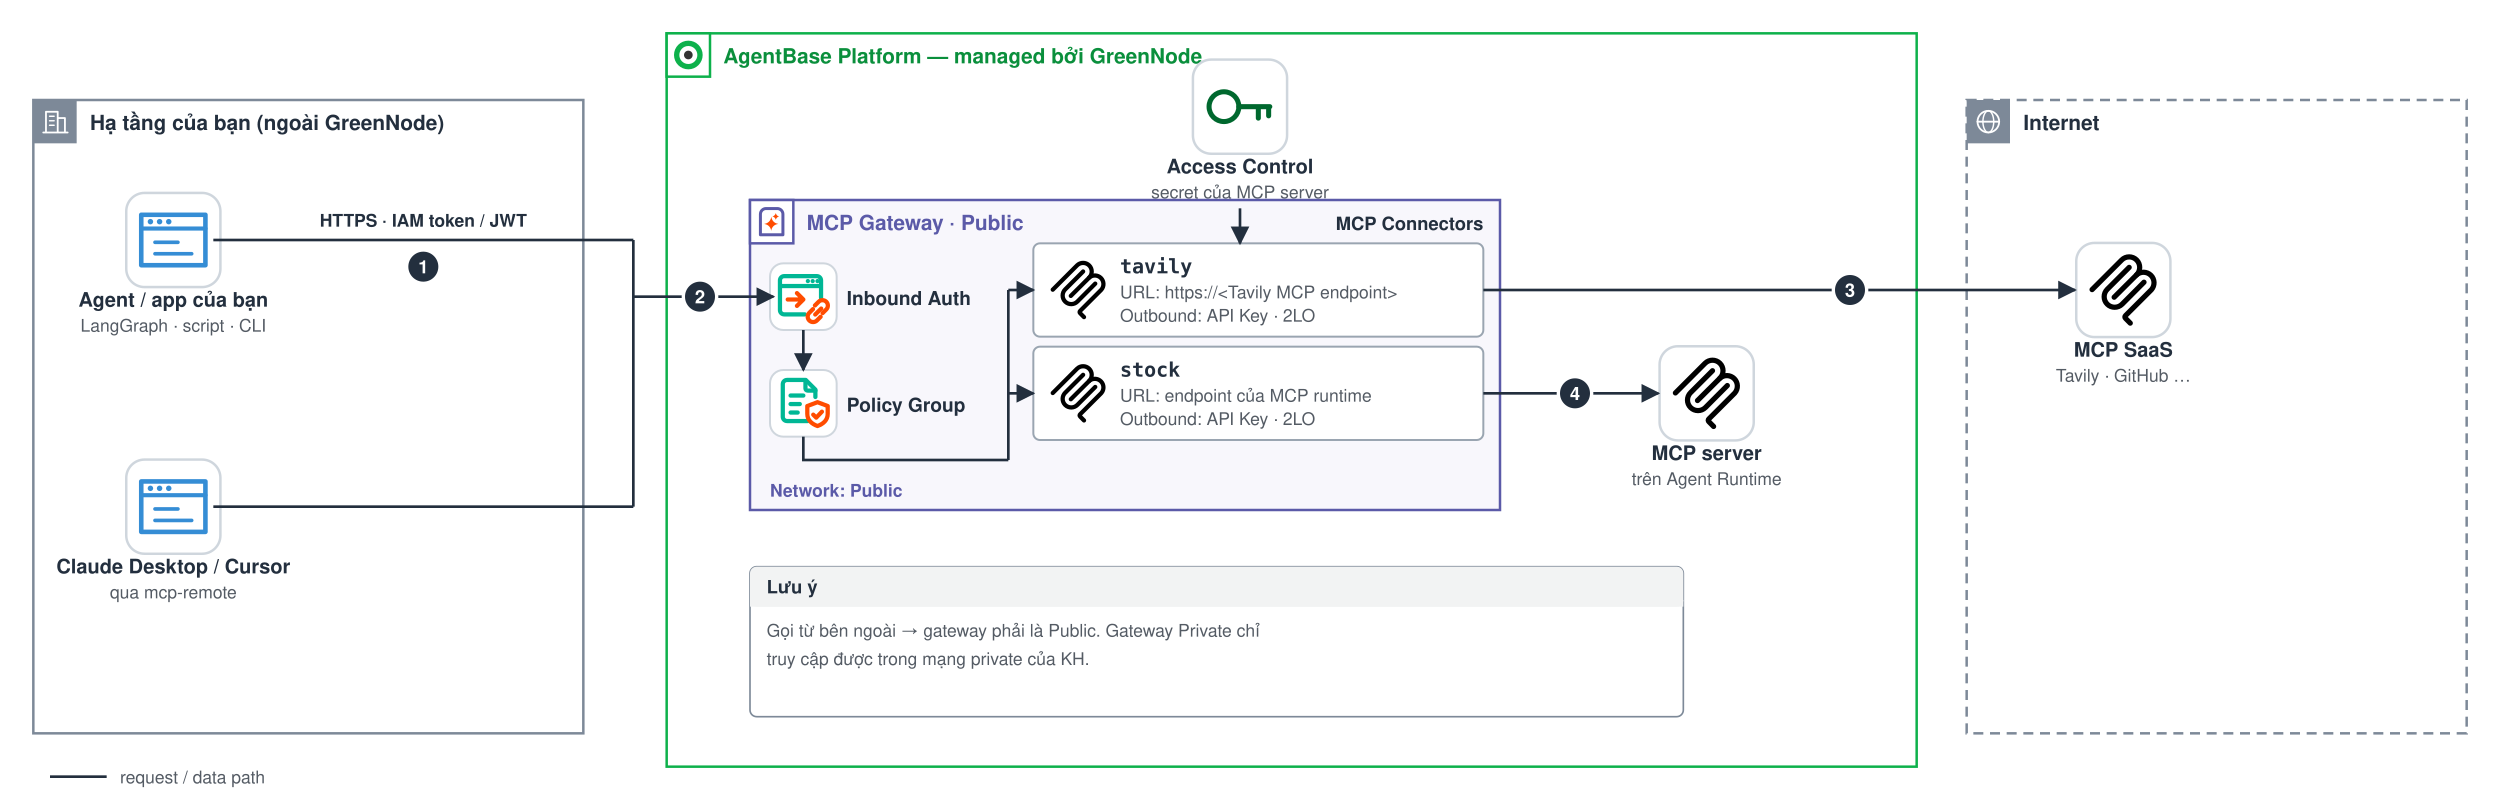
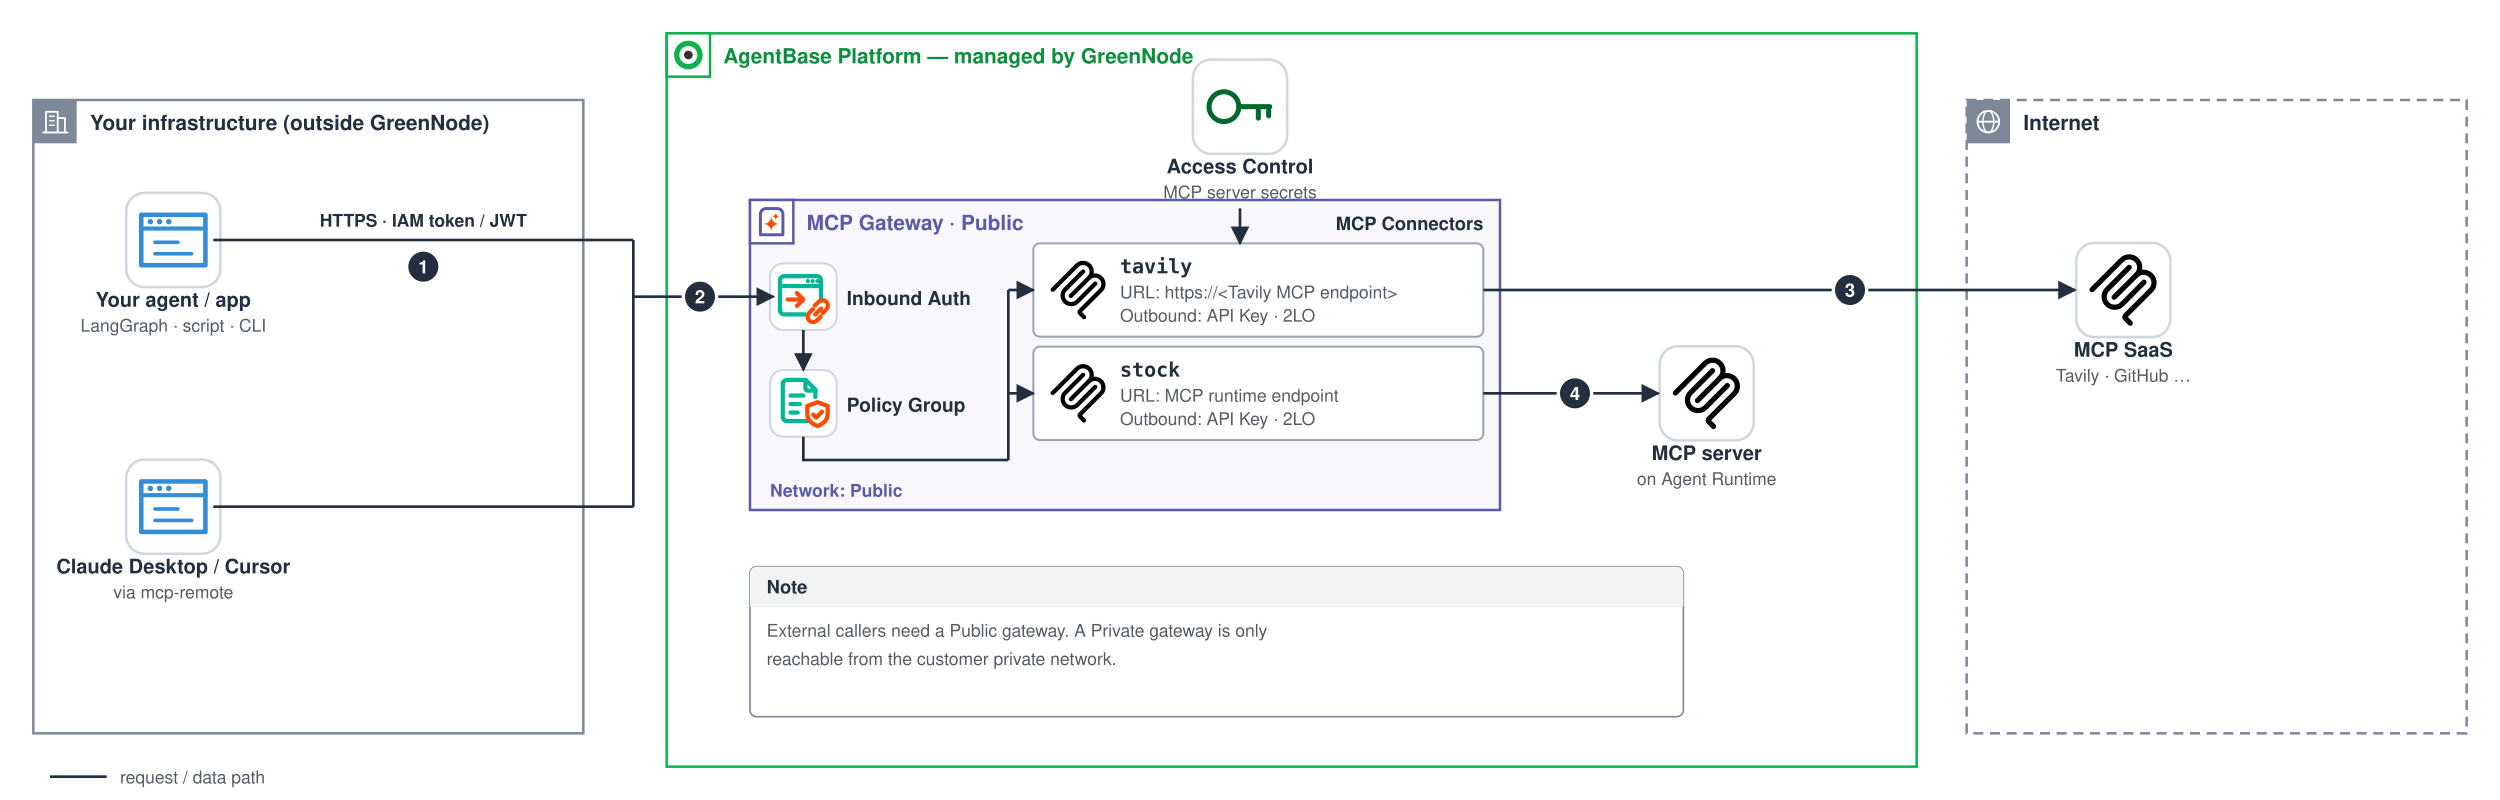
- <svg xmlns="http://www.w3.org/2000/svg" xmlns:xlink="http://www.w3.org/1999/xlink" width="1500" height="480" viewBox="0 0 1500 480" font-family="Helvetica Neue,Helvetica,Arial,sans-serif" role="img" aria-label="Kiến trúc BYO agent: agent hoặc app chạy ngoài AgentBase gọi MCP Gateway Public bằng IAM token hoặc JWT; gateway kiểm tra policy rồi gọi MCP server">
+ <svg xmlns="http://www.w3.org/2000/svg" xmlns:xlink="http://www.w3.org/1999/xlink" width="1500" height="480" viewBox="0 0 1500 480" font-family="Helvetica Neue,Helvetica,Arial,sans-serif" role="img" aria-label="BYO agent architecture: an agent or app running outside AgentBase calls a Public MCP Gateway with an IAM token or JWT; the gateway checks policy and calls the MCP server">
  <rect width="1500" height="480" fill="#FFFFFF" />
  <defs>
    <marker id="a-ink" viewBox="0 0 10 10" refX="9" refY="5" markerWidth="7" markerHeight="7" orient="auto-start-reverse">
      <path d="M0 0L10 5L0 10z" fill="#232F3E" />
    </marker>
    <marker id="a-org" viewBox="0 0 10 10" refX="9" refY="5" markerWidth="7" markerHeight="7" orient="auto-start-reverse">
      <path d="M0 0L10 5L0 10z" fill="#FF4C00" />
    </marker>
    <marker id="a-red" viewBox="0 0 10 10" refX="9" refY="5" markerWidth="7" markerHeight="7" orient="auto-start-reverse">
      <path d="M0 0L10 5L0 10z" fill="#DD344C" />
    </marker>
    <symbol id="gn-ai" viewBox="0 0 20 20" fill="none">
      <path fill="#358DD5" d="M16.5,6.3c-0.5-1.2-1.6-2-2.9-2c-0.3-1.7-1.9-3-3.7-3c-1.8,0-3.3,1.3-3.7,3C5,4.1,3.7,5,3.3,6.3C2.1,6.6,1.2,7.7,1.2,9c0,1.5,1.2,2.8,2.8,2.8h12c1.5,0,2.8-1.2,2.8-2.8C18.8,7.7,17.8,6.6,16.5,6.3z M16,10.2H4c-0.7,0-1.2-0.6-1.2-1.2S3.3,7.7,4,7.7c0.3,0,0.7,0.1,0.9,0.4L6,9.2c0.3,0.3,0.8,0.3,1.1,0c0.3-0.3,0.3-0.8,0-1.1L5.9,7c-0.3-0.3-0.7-0.5-1-0.6C5.2,5.8,6,5.6,6.6,5.9c0.2,0.1,0.5,0.1,0.8,0c0.2-0.2,0.4-0.4,0.4-0.7c0-0.1,0-0.1,0-0.2c0-1.2,1-2.2,2.2-2.2s2.2,1,2.2,2.3c0,0.2,0.1,0.4,0.3,0.6c0.2,0.1,0.4,0.2,0.6,0.2c0.7-0.1,1.4,0.1,1.8,0.7c-0.3,0.1-0.6,0.3-0.8,0.5l-0.9,0.9h-0.7c-0.4,0-0.8,0.3-0.8,0.8c0,0.4,0.3,0.8,0.8,0.8h1c0.2,0,0.4-0.1,0.5-0.2l1.1-1.1c0.2-0.2,0.5-0.3,0.8-0.4c0,0,0,0,0,0c0.7,0,1.3,0.6,1.3,1.2S16.7,10.2,16,10.2z" />
      <path fill="#358DD5" d="M11.5,6.5L10.1,8l0.7,0.7V11c0,0.4-0.3,0.8-0.8,0.8S9.2,11.4,9.2,11V9.3L7.5,7.5c-0.3-0.3-0.3-0.8,0-1.1c0.3-0.3,0.8-0.3,1.1,0L9,6.9l1.5-1.5c0.3-0.3,0.8-0.3,1.1,0C11.8,5.8,11.8,6.2,11.5,6.5z" />
      <path fill="#358DD5" d="M10.8,11v3.4c-0.2-0.1-0.5-0.1-0.8-0.1s-0.5,0-0.8,0.1V11c0-0.4,0.3-0.8,0.8-0.8S10.8,10.6,10.8,11z" />
      <path fill="#358DD5" d="M14.5,13.5c-0.5,0.2-0.8,0.6-1.1,1.1l-1-1c-0.1-0.1-0.2-0.3-0.2-0.5v-2c0-0.4,0.3-0.8,0.8-0.8s0.8,0.3,0.8,0.8v1.7L14.5,13.5z" />
      <path fill="#358DD5" d="M7.8,11v2c0,0.2-0.1,0.4-0.2,0.5l-1,1c-0.2-0.5-0.6-0.8-1.1-1.1l0.8-0.8V11c0-0.4,0.3-0.8,0.8-0.8S7.8,10.6,7.8,11z" />
      <path fill="#FF5F4E" d="M10.8,14.4c-0.2-0.1-0.5-0.1-0.8-0.1s-0.5,0-0.8,0.1c-0.9,0.3-1.5,1.1-1.5,2.1c0,1.2,1,2.2,2.2,2.2s2.2-1,2.2-2.2C12.2,15.5,11.6,14.7,10.8,14.4z M10,17.2c-0.4,0-0.8-0.3-0.8-0.8c0-0.4,0.3-0.8,0.8-0.8s0.8,0.3,0.8,0.8C10.8,16.9,10.4,17.2,10,17.2z" />
      <path fill="#FF5F4E" d="M6.5,14.5c-0.2-0.5-0.6-0.8-1.1-1.1c-0.3-0.1-0.6-0.2-1-0.2c-1.2,0-2.2,1-2.2,2.2s1,2.2,2.2,2.2s2.2-1,2.2-2.2C6.8,15.1,6.7,14.8,6.5,14.5z M4.5,16.2c-0.4,0-0.8-0.3-0.8-0.8c0-0.4,0.3-0.8,0.8-0.8s0.8,0.3,0.8,0.8C5.2,15.9,4.9,16.2,4.5,16.2z" />
      <path fill="#FF5F4E" d="M15.5,13.2c-0.3,0-0.7,0.1-1,0.2c-0.5,0.2-0.8,0.6-1.1,1.1c-0.1,0.3-0.2,0.6-0.2,1c0,1.2,1,2.2,2.2,2.2s2.2-1,2.2-2.2S16.7,13.2,15.5,13.2z M15.5,16.2c-0.4,0-0.8-0.3-0.8-0.8c0-0.4,0.3-0.8,0.8-0.8s0.8,0.3,0.8,0.8C16.2,15.9,15.9,16.2,15.5,16.2z" />
    </symbol>
    <symbol id="gn-cr" viewBox="0 0 20 20" fill="none">
      <path fill="#00682E" d="M17.6,4.3L11,1.6c-0.7-0.3-1.3-0.3-2,0L2.4,4.3C1.7,4.6,1.2,5.3,1.2,6v10.6c0,1.2,0.9,2.1,2.1,2.1h13.6c1,0,1.8-0.8,1.8-1.8V6C18.8,5.3,18.3,4.6,17.6,4.3z M14.2,17.2H5.8V16c0-0.1,0.1-0.2,0.2-0.2h8c0.1,0,0.2,0.1,0.2,0.2V17.2z M17.2,16.9c0,0.2-0.1,0.3-0.3,0.3h-1.2V16c0-1-0.8-1.8-1.8-1.8H6c-1,0-1.8,0.8-1.8,1.8v1.2H3.3c-0.3,0-0.6-0.3-0.6-0.6V6c0-0.1,0.1-0.2,0.2-0.3L9.6,3C9.7,2.9,9.9,2.9,10,2.9c0.2,0,0.3,0,0.4,0.1l6.6,2.7c0.1,0.1,0.2,0.2,0.2,0.3V16.9z" />
      <path fill="#FF3D00" d="M13.2,9c0,0.4-0.3,0.8-0.8,0.8h-1.7c-0.4,0-0.8-0.3-0.8-0.8s0.3-0.8,0.8-0.8h1.7C12.9,8.2,13.2,8.6,13.2,9z" />
      <path fill="#00682E" d="M13.2,13c0,0.4-0.3,0.8-0.8,0.8h-1.7c-0.4,0-0.8-0.3-0.8-0.8s0.3-0.8,0.8-0.8h1.7C12.9,12.2,13.2,12.6,13.2,13z" />
      <path fill="#00682E" d="M15.8,8v1.5c0,0.4-0.3,0.8-0.8,0.8s-0.8-0.3-0.8-0.8V8c0-0.1-0.1-0.2-0.2-0.2H6C5.9,7.8,5.8,7.9,5.8,8v1.5c0,0.4-0.3,0.8-0.8,0.8S4.2,9.9,4.2,9.5V8C4.2,7,5,6.2,6,6.2h8C15,6.2,15.8,7,15.8,8z" />
      <path fill="#FF3D00" d="M15.8,12v1.5c0,0.4-0.3,0.8-0.8,0.8s-0.8-0.3-0.8-0.8V12c0-0.1-0.1-0.2-0.2-0.2H6c-0.1,0-0.2,0.1-0.2,0.2v1.5c0,0.4-0.3,0.8-0.8,0.8s-0.8-0.3-0.8-0.8V12c0-1,0.8-1.8,1.8-1.8h8C15,10.2,15.8,11,15.8,12z" />
    </symbol>
    <symbol id="gn-server" viewBox="0 0 20 20" fill="none">
      <line x1="9.75" y1="12.447" x2="9.75" y2="13.977" stroke="#FF4C00" stroke-width="1.5" stroke-linecap="round" />
      <line x1="6.523" y1="16.841" x2="1.962" y2="16.841" stroke="#FF4C00" stroke-width="1.5" stroke-linecap="round" />
      <line x1="17.432" y1="16.841" x2="12.871" y2="16.841" stroke="#FF4C00" stroke-width="1.5" stroke-linecap="round" />
      <mask id="gn-server-path-4-inside-1_14569_691052" fill="white">
        <path fill-rule="evenodd" clip-rule="evenodd" d="M16.061 12.303H9.697H3.03H2.424V12.242C1.041 11.962 0 10.739 0 9.273C0 7.599 1.357 6.242 3.03 6.242C3.477 6.242 3.902 6.339 4.284 6.513C4.617 3.969 6.913 2 9.697 2C11.786 2 13.601 3.109 14.517 4.738C14.991 4.536 15.513 4.424 16.061 4.424C18.236 4.424 20 6.188 20 8.364C20 10.437 18.398 12.137 16.364 12.291V12.303H16.061Z" />
      </mask>
      <path d="M2.424 12.303H0.924V13.803H2.424V12.303ZM2.424 12.242H3.924V11.016L2.723 10.772L2.424 12.242ZM4.284 6.513L3.663 7.878L5.508 8.718L5.771 6.708L4.284 6.513ZM14.517 4.738L13.21 5.473L13.869 6.645L15.105 6.118L14.517 4.738ZM16.364 12.291L16.25 10.796L14.864 10.901V12.291H16.364ZM16.364 12.303V13.803H17.864V12.303H16.364ZM16.061 10.803H9.697V13.803H16.061V10.803ZM9.697 10.803H3.03V13.803H9.697V10.803ZM3.03 10.803H2.424V13.803H3.03V10.803ZM3.924 12.303V12.242H0.924V12.303H3.924ZM2.723 10.772C2.025 10.631 1.5 10.011 1.5 9.273H-1.5C-1.5 11.466 0.057 13.293 2.126 13.712L2.723 10.772ZM1.5 9.273C1.5 8.428 2.185 7.742 3.03 7.742V4.742C0.528 4.742 -1.5 6.771 -1.5 9.273H1.5ZM3.03 7.742C3.259 7.742 3.472 7.792 3.663 7.878L4.905 5.148C4.332 4.887 3.696 4.742 3.03 4.742V7.742ZM5.771 6.708C5.999 4.966 7.61 3.5 9.697 3.5V0.5C6.217 0.5 3.235 2.973 2.797 6.318L5.771 6.708ZM9.697 3.5C11.253 3.5 12.563 4.324 13.21 5.473L15.825 4.003C14.638 1.894 12.319 0.5 9.697 0.5V3.5ZM15.105 6.118C15.397 5.994 15.719 5.924 16.061 5.924V2.924C15.307 2.924 14.585 3.078 13.929 3.358L15.105 6.118ZM16.061 5.924C17.408 5.924 18.5 7.016 18.5 8.364H21.5C21.5 5.36 19.065 2.924 16.061 2.924V5.924ZM18.5 8.364C18.5 9.647 17.508 10.7 16.25 10.796L16.477 13.787C19.288 13.573 21.5 11.228 21.5 8.364H18.5ZM14.864 12.291V12.303H17.864V12.291H14.864ZM16.364 10.803H16.061V13.803H16.364V10.803Z" fill="#00B795" mask="url(#gn-server-path-4-inside-1_14569_691052)" />
      <circle cx="9.697" cy="16.546" r="1.212" fill="#00B795" />
    </symbol>
    <symbol id="gn-vks" viewBox="0 0 20 20" fill="none">
      <path fill="#FF4C00" d="M19.5,11.4L18,4.9c-0.1-0.3-0.2-0.6-0.4-0.8c-0.2-0.2-0.4-0.4-0.7-0.5l-6.1-2.9c-0.3-0.1-0.6-0.2-0.9-0.2H9.9c-0.2,0-0.5,0.1-0.7,0.2L3.1,3.6C2.8,3.7,2.6,3.9,2.4,4.1C2.2,4.3,2.1,4.6,2,4.9l-1.5,6.5c-0.1,0.2-0.1,0.5,0,0.8c0,0.2,0.1,0.5,0.3,0.7l0.1,0.1l4.2,5.2c0.2,0.2,0.4,0.4,0.7,0.5C6,18.9,6.3,19,6.6,19h6.8c0.3,0,0.6-0.1,0.8-0.2c0.3-0.1,0.5-0.3,0.7-0.5l4.2-5.2c0.2-0.2,0.3-0.5,0.4-0.8C19.5,12,19.5,11.7,19.5,11.4zM18,11.9c0,0.1,0,0.1-0.1,0.2l-4.2,5.2c0,0-0.1,0.1-0.1,0.1c-0.1,0-0.1,0-0.2,0H6.6c-0.1,0-0.1,0-0.2,0c0,0-0.1-0.1-0.1-0.1L2,12c0,0,0-0.1,0-0.1c0,0,0-0.1,0-0.2l1.5-6.5c0-0.1,0-0.1,0.1-0.2c0,0,0.1-0.1,0.1-0.1L9.8,2c0,0,0.1,0,0.2,0c0.1,0,0.1,0,0.2,0l6.1,2.9c0,0,0.1,0.1,0.1,0.1c0,0,0.1,0.1,0.1,0.2l1.5,6.5C18,11.8,18,11.9,18,11.9z" />
      <path fill="#00B795" d="M16.1,10.9c-0.2,0-0.3,0-0.3,0h-0.1c-0.2,0-0.4,0-0.6-0.1l-0.1-0.2c0.1-0.5,0-1.1-0.1-1.6c-0.1-0.5-0.3-1-0.6-1.5l0.1-0.1c0.1-0.1,0.3-0.2,0.5-0.3l0.1-0.1c0.4-0.2,0.4-0.7,0.1-1c-0.2-0.2-0.5-0.2-0.8-0.1l-0.1,0.1l-0.2,0.2l-0.1,0.1c-0.2,0.2-0.3,0.3-0.4,0.4h-0.2c-0.8-0.8-1.8-1.2-2.9-1.4V5c0-0.2,0-0.4,0-0.6V4c0-0.4-0.3-0.6-0.6-0.6S9.4,3.5,9.4,3.9V4c0,0.1,0,0.2,0,0.3v0.1c0,0.2,0,0.4,0,0.6L9.3,5.1c-0.2,0-0.3,0.1-0.5,0.1C8,5.4,7.2,5.9,6.5,6.5H6.3C6.2,6.4,6,6.3,5.9,6.1L5.8,6L5.6,5.8L5.5,5.8C5.2,5.5,4.7,5.6,4.5,5.9C4.4,6.2,4.5,6.5,4.8,6.7l0.1,0.1l0.2,0.1L5.2,7C5.4,7,5.6,7.1,5.7,7.2v0.2c-0.6,0.9-0.8,2-0.7,3.1l-0.1,0.1c-0.2,0.1-0.4,0.1-0.6,0.1H4.2c-0.1,0-0.2,0-0.3,0l-0.1,0c-0.3,0.1-0.5,0.4-0.4,0.7C3.5,11.8,3.8,12,4.1,12h0.1l0.1,0c0.1,0,0.2-0.1,0.2-0.1l0.1,0c0.2-0.1,0.4-0.2,0.6-0.2h0.2c0.4,1,1.1,1.9,2,2.5v0.2c-0.1,0.2-0.2,0.3-0.3,0.5L7,15l-0.2,0.2c-0.1,0.3,0,0.7,0.2,0.8c0.3,0.2,0.7,0.1,0.9-0.2V15.7l0.1-0.2l0.1-0.3c0-0.2,0.1-0.3,0.2-0.4h0.2c0.9,0.3,1.8,0.4,2.7,0.1c0.2,0,0.3-0.1,0.5-0.1l0.1,0.1c0.1,0.1,0.1,0.3,0.2,0.6l0.1,0.3c0.2,0.3,0.5,0.4,0.8,0.3c0.3-0.1,0.4-0.5,0.2-0.8l-0.1-0.3c-0.1-0.2-0.2-0.4-0.3-0.5v-0.2c0.9-0.6,1.6-1.5,2-2.5h0.2c0.2,0,0.3,0.1,0.6,0.2l0.3,0.1c0.3,0.1,0.6-0.1,0.7-0.4C16.7,11.2,16.5,10.9,16.1,10.9zM9.8,9.6h0.4l0.2,0.3l-0.1,0.4L10,10.5l-0.3-0.2L9.6,9.9L9.8,9.6zM6.4,10.2c0-0.6,0.1-1.2,0.4-1.8l1.2,1v0l0.1,0.1c0,0,0,0.1,0,0.2c0,0,0,0-0.1,0L6.4,10.2zM8.5,11.4l0,0.1h0l-0.6,1.4c-0.5-0.4-0.9-0.9-1.2-1.4l1.5-0.3v0l0.1,0C8.5,11.2,8.5,11.2,8.5,11.4zM8.9,8.2L7.7,7.3c0.4-0.4,1-0.6,1.5-0.8h0.1L9.2,8.2c0,0.1-0.1,0.1-0.2,0.1L8.9,8.2zM10.8,13.5c-0.6,0.1-1.2,0.1-1.7,0L9.9,12H10l0.1,0l0.8,1.5H10.8zM11.1,8.2L11.1,8.2c-0.2,0.1-0.2,0.1-0.3,0.1v-0.2l-0.1-1.5c0.6,0.1,1.2,0.4,1.7,0.8L11.1,8.2zM12.1,12.9l-0.6-1.4v-0.1c0-0.1,0-0.1,0.1-0.2l1.7,0.3C13,12,12.6,12.5,12.1,12.9zM12.1,9.7L12,9.7c-0.1,0-0.1-0.1-0.1-0.1v-0.1l1.2-1.1c0.1,0.3,0.2,0.6,0.3,0.9c0.1,0.3,0.1,0.6,0.1,0.9L12.1,9.7z" />
    </symbol>
    <symbol id="gn-vdb" viewBox="0 0 20 20" fill="none">
      <path fill="#FF4C00" d="M10,13.8c-0.4,0-0.8-0.3-0.8-0.8v-0.8H5c-0.4,0-0.8-0.3-0.8-0.8s0.3-0.8,0.8-0.8h10c0.4,0,0.8,0.3,0.8,0.8s-0.3,0.8-0.8,0.8h-4.2V13C10.8,13.4,10.4,13.8,10,13.8z" />
      <path fill="#00B795" d="M11.6,14.8H8.4c-0.9,0-1.6,0.7-1.6,1.6v1.7c0,0.9,0.7,1.6,1.6,1.6h3.2c0.9,0,1.6-0.7,1.6-1.6v-1.7C13.2,15.5,12.5,14.8,11.6,14.8z M11.8,18.1c0,0.1-0.1,0.1-0.1,0.1H8.4c-0.1,0-0.1-0.1-0.1-0.1v-1.7c0-0.1,0.1-0.1,0.1-0.1h3.2c0.1,0,0.1,0.1,0.1,0.1V18.1z" />
      <path fill="#00B795" d="M5,0.2C2.3,0.2,0.2,1.4,0.2,3v4c0,1.6,2,2.8,4.8,2.8S9.8,8.6,9.8,7V3C9.8,1.4,7.7,0.2,5,0.2z M5,8.2C3.1,8.2,1.8,7.5,1.8,7c0.8,0.5,2,0.7,3.2,0.7S7.4,7.5,8.2,7C8.2,7.5,6.9,8.2,5,8.2z M5,6.2C3.1,6.2,1.8,5.5,1.8,5c0.8,0.5,2,0.7,3.2,0.7S7.4,5.5,8.2,5C8.2,5.5,6.9,6.2,5,6.2z M5,4.2C3,4.2,1.8,3.5,1.8,3S3,1.8,5,1.8S8.2,2.5,8.2,3S7,4.2,5,4.2z" />
      <path fill="#00B795" d="M15,0.2c-2.7,0-4.8,1.2-4.8,2.8v4c0,1.6,2,2.8,4.8,2.8s4.8-1.2,4.8-2.8V3C19.8,1.4,17.7,0.2,15,0.2z M15,8.2c-1.9,0-3.2-0.7-3.2-1.2c0.8,0.5,2,0.7,3.2,0.7s2.4-0.3,3.2-0.7C18.2,7.5,16.9,8.2,15,8.2z M15,6.2c-1.9,0-3.2-0.7-3.2-1.2c0.8,0.5,2,0.7,3.2,0.7s2.4-0.3,3.2-0.7C18.2,5.5,16.9,6.2,15,6.2z M15,4.2c-2,0-3.2-0.8-3.2-1.2S13,1.8,15,1.8s3.2,0.8,3.2,1.2S17,4.2,15,4.2z" />
    </symbol>
    <symbol id="gn-vnet" viewBox="0 0 20 20" fill="none">
      <path fill="#FF4C00" d="M17.5,7.7l-2.2,2.2c-0.2,0.2-0.5,0.2-0.7,0l-2.2-2.2c-0.3-0.3-0.1-0.8,0.4-0.8h1.4V6c0-0.1-0.1-0.2-0.2-0.2H9.4c0-0.2,0.1-0.5,0.1-0.8s0-0.5-0.1-0.8H14c1,0,1.8,0.8,1.8,1.8v0.9h1.4C17.6,6.9,17.8,7.4,17.5,7.7z" />
      <path fill="#00B795" d="M9.4,4.2C9.1,2.1,7.2,0.5,5,0.5c-2.5,0-4.5,2-4.5,4.5s2,4.5,4.5,4.5c2.2,0,4.1-1.6,4.4-3.8c0-0.2,0.1-0.5,0.1-0.8S9.5,4.5,9.4,4.2z M5,8C3.3,8,2,6.7,2,5s1.3-3,3-3s3,1.3,3,3S6.7,8,5,8z" />
      <path fill="#FF4C00" fill-rule="evenodd" clip-rule="evenodd" d="M10.5,15c0,0.3,0,0.5,0.1,0.8H6c-1,0-1.8-0.8-1.8-1.8v-0.9H2.8c-0.4,0-0.7-0.5-0.4-0.9l2.2-2.2c0.2-0.2,0.5-0.2,0.7,0l2.2,2.2c0.3,0.3,0.1,0.9-0.4,0.9H5.8V14c0,0.1,0.1,0.2,0.2,0.2h4.6C10.5,14.5,10.5,14.7,10.5,15z" />
      <path fill="#00B795" d="M15,10.5c-2.2,0-4.1,1.6-4.4,3.8c0,0.2-0.1,0.5-0.1,0.8s0,0.5,0.1,0.8c0.3,2.1,2.2,3.8,4.4,3.8c2.5,0,4.5-2,4.5-4.5S17.5,10.5,15,10.5z M15,18c-1.7,0-3-1.3-3-3s1.3-3,3-3s3,1.3,3,3S16.7,18,15,18z" />
    </symbol>
    <symbol id="mcp" viewBox="60 20 1800 1800" fill="none">
      <g stroke="#000000" stroke-width="128" stroke-linecap="round" stroke-linejoin="round">
        <path d="M193 910L920 183A258 258 0 0 1 1286 548L735 1097" />
        <path d="M1103 365L565 903A258 258 0 0 0 930 1268L1467 729" />
        <path d="M1286 548A258 258 0 0 1 1650 912L1015 1547Q980 1582 1015 1617L1130 1733" />
      </g>
    </symbol>
    <symbol id="agent-runtime" viewBox="0 0 16 16" fill="none">
      <path fill="#FF4C00" d="M10,0.7H7.5c-3.2,0-5.8,2.6-5.8,5.8v4.7c0,0.4-0.1,0.8-0.3,1.2l-1.1,1.8c-0.1,0.2-0.1,0.5,0,0.8c0.1,0.2,0.4,0.4,0.7,0.4h9c3.2,0,5.8-2.6,5.8-5.8v-3C15.8,3.3,13.2,0.7,10,0.7z M14.2,9.5c0,2.3-1.9,4.2-4.2,4.2H2.3l0.4-0.6c0.3-0.6,0.5-1.2,0.5-1.9V6.5c0-2.3,1.9-4.2,4.2-4.2H10c2.3,0,4.2,1.9,4.2,4.2V9.5z" />
      <path fill="#00B795" d="M11.2,8.7l-0.4,0.1C9.3,9,8.2,10.1,7.9,11.6L7.8,12l-0.1-0.4C7.5,10.1,6.3,9,4.9,8.7L4.5,8.7l0.4-0.1c1.5-0.3,2.6-1.4,2.9-2.9l0.1-0.4l0.1,0.4c0.3,1.5,1.4,2.6,2.9,2.9L11.2,8.7z" />
      <path fill="#00B795" d="M12.5,5.6c-0.8,0.1-1.4,0.8-1.6,1.5c-0.1-0.8-0.8-1.4-1.5-1.5c0.8-0.1,1.4-0.8,1.5-1.6C11.1,4.8,11.7,5.4,12.5,5.6z" />
    </symbol>
    <symbol id="policy" viewBox="0 0 20 20" fill="none">
      <path d="M11.5 16.25H4.25c-0.83 0-1.5-0.67-1.5-1.5V3.25c0-0.83 0.67-1.5 1.5-1.5h6.6l3.4 3.4v2.6" stroke="#00B795" stroke-width="1.5" stroke-linecap="round" stroke-linejoin="round" />
      <path d="M10.75 1.9v2.85c0 0.41 0.34 0.75 0.75 0.75h2.75" stroke="#00B795" stroke-width="1.5" stroke-linecap="round" stroke-linejoin="round" />
      <path d="M5.5 7.25h4.5M5.5 10.25h3.25M5.5 13.25h2.5" stroke="#00B795" stroke-width="1.5" stroke-linecap="round" />
      <path d="M15 9.6l3.6 1.35v2.75c0 2.25-1.6 3.6-3.6 4.3c-2-0.7-3.6-2.05-3.6-4.3v-2.75z" fill="#FFFFFF" stroke="#FF4C00" stroke-width="1.5" stroke-linejoin="round" />
      <path d="M13.5 14l1.05 1.05l2-2.1" stroke="#FF4C00" stroke-width="1.5" stroke-linecap="round" stroke-linejoin="round" />
    </symbol>
    <symbol id="mcp-gateway" viewBox="0 0 16 16" fill="none">
      <path fill="#5B5AA8" d="M11,0.2H5C2.9,0.2,1.2,1.9,1.2,4v11c0,0.4,0.3,0.8,0.8,0.8h12c0.4,0,0.8-0.3,0.8-0.8V4C14.8,1.9,13.1,0.2,11,0.2z M13.2,14.2H2.8V4c0-1.2,1-2.2,2.2-2.2h6c1.2,0,2.2,1,2.2,2.2V14.2z" />
      <path fill="#FF4C00" d="M11.5,9.2l-0.4,0.1c-1.7,0.3-3,1.6-3.3,3.3L7.8,13l-0.1-0.4c-0.3-1.7-1.6-3-3.3-3.3L4,9.2l0.4-0.1c1.7-0.3,3-1.6,3.3-3.3l0.1-0.4l0.1,0.4c0.3,1.7,1.6,3,3.3,3.3L11.5,9.2z" />
      <path fill="#FF4C00" d="M12,5.2c-0.9,0.2-1.6,0.9-1.8,1.8c-0.2-0.9-0.9-1.6-1.8-1.8c0.9-0.2,1.6-0.9,1.8-1.8C10.4,4.4,11.1,5.1,12,5.2z" />
    </symbol>
    <symbol id="inbound-auth" viewBox="0 0 20 20" fill="none">
      <path d="M16.25 10.5V4.25c0-0.83-0.67-1.5-1.5-1.5H3.25c-0.83 0-1.5 0.67-1.5 1.5v10.5c0 0.83 0.67 1.5 1.5 1.5h7.25" stroke="#00B795" stroke-width="1.5" stroke-linecap="round" stroke-linejoin="round" />
      <path d="M1.75 6.25h14.5" stroke="#00B795" stroke-width="1.5" />
      <circle cx="11.6" cy="4.5" r="0.75" fill="#00B795" />
      <circle cx="13.3" cy="4.5" r="0.75" fill="#00B795" />
      <circle cx="15" cy="4.5" r="0.75" fill="#00B795" />
      <path d="M4.5 11h5.25M7.75 8.75L10 11l-2.25 2.25" stroke="#FF4C00" stroke-width="1.5" stroke-linecap="round" stroke-linejoin="round" />
      <g stroke="#FF4C00" stroke-width="1.5" stroke-linecap="round">
        <path d="M14.1 13.1l1.3-1.3a1.9 1.9 0 0 1 2.7 2.7l-1.3 1.3" />
        <path d="M16.1 17.1l-1.3 1.3a1.9 1.9 0 0 1 -2.7-2.7l1.3-1.3" />
        <path d="M14.2 16.3l2.1-2.1" />
      </g>
    </symbol>
  </defs>
  <rect x="20" y="60" width="330" height="380" fill="none" stroke="#7D8998" stroke-width="1.5" />
  <rect x="20" y="60" width="26" height="26" fill="#7D8998" />
  <g transform="translate(20 60) scale(0.5417)">
    <path d="M14 36V13h13v23M27 20h8v16M11 36h27" fill="none" stroke="#FFFFFF" stroke-width="2" stroke-linecap="round" stroke-linejoin="round" />
    <path d="M18 18h5M18 23h5M18 28h5" fill="none" stroke="#FFFFFF" stroke-width="1.6" stroke-linecap="round" stroke-linejoin="round" />
  </g>
-   <text x="54" y="78" font-size="12.5" font-weight="700" fill="#232F3E" text-anchor="start">Hạ tầng của bạn (ngoài GreenNode)</text>
+   <text x="54" y="78" font-size="12.5" font-weight="700" fill="#232F3E" text-anchor="start">Your infrastructure (outside GreenNode)</text>
  <rect x="75.75" y="115.75" width="56.5" height="56.5" rx="11" fill="#FFFFFF" stroke="#CFD6DD" stroke-width="1.5" />
  <g transform="translate(104 144) scale(1.375) translate(-104 -144)">
    <path d="M90 133h28v22h-28z" fill="none" stroke="#358DD5" stroke-width="2" stroke-linecap="round" stroke-linejoin="round" />
    <path d="M90 139h28" fill="none" stroke="#358DD5" stroke-width="1.8" stroke-linecap="round" stroke-linejoin="round" />
    <circle cx="94" cy="136" r="1.2" fill="#358DD5" />
    <circle cx="98" cy="136" r="1.2" fill="#358DD5" />
    <circle cx="102" cy="136" r="1.2" fill="#358DD5" />
    <path d="M96 145h10M96 150h16" fill="none" stroke="#358DD5" stroke-width="1.6" stroke-linecap="round" stroke-linejoin="round" />
  </g>
-   <text x="104" y="184" font-size="12" font-weight="700" fill="#232F3E" text-anchor="middle">Agent / app của bạn</text>
+   <text x="104" y="184" font-size="12" font-weight="700" fill="#232F3E" text-anchor="middle">Your agent / app</text>
  <text x="104" y="199" font-size="10.5" font-weight="400" fill="#545B64" text-anchor="middle">LangGraph · script · CLI</text>
  <rect x="75.75" y="275.75" width="56.5" height="56.5" rx="11" fill="#FFFFFF" stroke="#CFD6DD" stroke-width="1.5" />
  <g transform="translate(104 304) scale(1.375) translate(-104 -304)">
    <path d="M90 293h28v22h-28z" fill="none" stroke="#358DD5" stroke-width="2" stroke-linecap="round" stroke-linejoin="round" />
    <path d="M90 299h28" fill="none" stroke="#358DD5" stroke-width="1.8" stroke-linecap="round" stroke-linejoin="round" />
    <circle cx="94" cy="296" r="1.2" fill="#358DD5" />
    <circle cx="98" cy="296" r="1.2" fill="#358DD5" />
    <circle cx="102" cy="296" r="1.2" fill="#358DD5" />
    <path d="M96 305h10M96 310h16" fill="none" stroke="#358DD5" stroke-width="1.6" stroke-linecap="round" stroke-linejoin="round" />
  </g>
  <text x="104" y="344" font-size="12" font-weight="700" fill="#232F3E" text-anchor="middle">Claude Desktop / Cursor</text>
-   <text x="104" y="359" font-size="10.5" font-weight="400" fill="#545B64" text-anchor="middle">qua mcp-remote</text>
+   <text x="104" y="359" font-size="10.5" font-weight="400" fill="#545B64" text-anchor="middle">via mcp-remote</text>
  <rect x="400" y="20" width="750" height="440" fill="none" stroke="#0DB14B" stroke-width="1.5" />
  <rect x="400" y="20" width="26" height="26" fill="#FFFFFF" stroke="#0DB14B" stroke-width="1.5" />
  <circle cx="413" cy="33" r="7" fill="none" stroke="#0DB14B" stroke-width="3.2" />
  <circle cx="413" cy="33" r="2.6" fill="#333333" />
-   <text x="434" y="38" font-size="12.5" font-weight="700" fill="#0A8F3C" text-anchor="start">AgentBase Platform — managed bởi GreenNode</text>
+   <text x="434" y="38" font-size="12.5" font-weight="700" fill="#0A8F3C" text-anchor="start">AgentBase Platform — managed by GreenNode</text>
  <rect x="715.75" y="35.75" width="56.5" height="56.5" rx="11" fill="#FFFFFF" stroke="#CFD6DD" stroke-width="1.5" />
  <g transform="translate(744 64) scale(1.375) translate(-744 -64)">
    <circle cx="737" cy="64" r="6.5" fill="none" stroke="#00682E" stroke-width="2.2" />
    <path d="M743.5 64H757M752 64v5M756.5 64v4" fill="none" stroke="#00682E" stroke-width="2.2" stroke-linecap="round" stroke-linejoin="round" />
  </g>
  <text x="744" y="104" font-size="12" font-weight="700" fill="#232F3E" text-anchor="middle">Access Control</text>
-   <text x="744" y="119" font-size="10.5" font-weight="400" fill="#545B64" text-anchor="middle">secret của MCP server</text>
+   <text x="744" y="119" font-size="10.5" font-weight="400" fill="#545B64" text-anchor="middle">MCP server secrets</text>
  <rect x="450" y="120" width="450" height="186" fill="#F8F7FC" stroke="#5B5AA8" stroke-width="1.5" />
  <rect x="450" y="120" width="26" height="26" fill="#FFFFFF" stroke="#5B5AA8" stroke-width="1.5" />
  <use href="#mcp-gateway" xlink:href="#mcp-gateway" x="454" y="124" width="18" height="18" />
  <text x="484" y="138" font-size="12.5" font-weight="700" fill="#5B5AA8" text-anchor="start">MCP Gateway · Public</text>
  <text x="890" y="138" font-size="11" font-weight="700" fill="#232F3E" text-anchor="end">MCP Connectors</text>
  <rect x="462" y="158" width="40" height="40" rx="8" fill="#FFFFFF" stroke="#CFD6DD" stroke-width="1.2" />
  <use href="#inbound-auth" xlink:href="#inbound-auth" x="465" y="161" width="34" height="34" />
  <text x="508" y="183" font-size="11.5" font-weight="700" fill="#232F3E" text-anchor="start">Inbound Auth</text>
  <rect x="462" y="222" width="40" height="40" rx="8" fill="#FFFFFF" stroke="#CFD6DD" stroke-width="1.2" />
  <use href="#policy" xlink:href="#policy" x="465" y="225" width="34" height="34" />
  <text x="508" y="247" font-size="11.5" font-weight="700" fill="#232F3E" text-anchor="start">Policy Group</text>
  <polyline points="482,198 482,222" fill="none" stroke="#232F3E" stroke-width="1.6" stroke-linejoin="round" marker-end="url(#a-ink)" />
  <text x="462" y="298" font-size="10.5" font-weight="600" fill="#5B5AA8" text-anchor="start">Network: Public</text>
  <rect x="620" y="146" width="270" height="56" rx="4" fill="#FFFFFF" stroke="#9AA5B1" stroke-width="1.2" />
  <use href="#mcp" xlink:href="#mcp" x="629" y="156" width="36" height="36" />
  <text x="672" y="164" font-size="12" font-weight="700" fill="#232F3E" font-family="Menlo,Consolas,monospace">tavily</text>
  <text x="672" y="179" font-size="10.5" font-weight="400" fill="#545B64" text-anchor="start">URL: https://&lt;Tavily MCP endpoint&gt;</text>
  <text x="672" y="193" font-size="10.5" font-weight="400" fill="#545B64" text-anchor="start">Outbound: API Key · 2LO</text>
  <rect x="620" y="208" width="270" height="56" rx="4" fill="#FFFFFF" stroke="#9AA5B1" stroke-width="1.2" />
  <use href="#mcp" xlink:href="#mcp" x="629" y="218" width="36" height="36" />
  <text x="672" y="226" font-size="12" font-weight="700" fill="#232F3E" font-family="Menlo,Consolas,monospace">stock</text>
-   <text x="672" y="241" font-size="10.5" font-weight="400" fill="#545B64" text-anchor="start">URL: endpoint của MCP runtime</text>
+   <text x="672" y="241" font-size="10.5" font-weight="400" fill="#545B64" text-anchor="start">URL: MCP runtime endpoint</text>
  <text x="672" y="255" font-size="10.5" font-weight="400" fill="#545B64" text-anchor="start">Outbound: API Key · 2LO</text>
  <polyline points="482,262 482,276 605,276" fill="none" stroke="#232F3E" stroke-width="1.6" />
  <polyline points="605,174 605,276" fill="none" stroke="#232F3E" stroke-width="1.6" />
  <polyline points="605,174 620,174" fill="none" stroke="#232F3E" stroke-width="1.6" stroke-linejoin="round" marker-end="url(#a-ink)" />
  <polyline points="605,236 620,236" fill="none" stroke="#232F3E" stroke-width="1.6" stroke-linejoin="round" marker-end="url(#a-ink)" />
  <rect x="995.75" y="207.75" width="56.5" height="56.5" rx="11" fill="#FFFFFF" stroke="#CFD6DD" stroke-width="1.5" />
  <use href="#mcp" xlink:href="#mcp" x="1002" y="214" width="44" height="44" />
  <text x="1024" y="276" font-size="12" font-weight="700" fill="#232F3E" text-anchor="middle">MCP server</text>
-   <text x="1024" y="291" font-size="10.5" font-weight="400" fill="#545B64" text-anchor="middle">trên Agent Runtime</text>
+   <text x="1024" y="291" font-size="10.5" font-weight="400" fill="#545B64" text-anchor="middle">on Agent Runtime</text>
  <rect x="1180" y="60" width="300" height="380" fill="none" stroke="#7D8998" stroke-width="1.5" stroke-dasharray="6 4" />
  <rect x="1180" y="60" width="26" height="26" fill="#7D8998" />
  <g transform="translate(1180 60) scale(0.5417)">
    <circle cx="24" cy="24" r="12" fill="none" stroke="#FFFFFF" stroke-width="2" />
    <path d="M12 24h24" fill="none" stroke="#FFFFFF" stroke-width="2" stroke-linecap="round" stroke-linejoin="round" />
    <path d="M24 12a6 12 0 0 0 0 24a6 12 0 0 0 0 -24" fill="none" stroke="#FFFFFF" stroke-width="1.6" stroke-linecap="round" stroke-linejoin="round" />
  </g>
  <text x="1214" y="78" font-size="12.5" font-weight="700" fill="#232F3E" text-anchor="start">Internet</text>
  <rect x="1245.75" y="145.75" width="56.5" height="56.5" rx="11" fill="#FFFFFF" stroke="#CFD6DD" stroke-width="1.5" />
  <use href="#mcp" xlink:href="#mcp" x="1252" y="152" width="44" height="44" />
  <text x="1274" y="214" font-size="12" font-weight="700" fill="#232F3E" text-anchor="middle">MCP SaaS</text>
  <text x="1274" y="229" font-size="10.5" font-weight="400" fill="#545B64" text-anchor="middle">Tavily · GitHub …</text>
  <rect x="450" y="340" width="560" height="90" rx="4" fill="#FFFFFF" stroke="#7D8998" stroke-width="1" />
  <rect x="450" y="340" width="560" height="24" rx="4" fill="#F2F3F3" />
  <rect x="450" y="360" width="560" height="4" fill="#F2F3F3" />
-   <text x="460" y="356" font-size="11" font-weight="700" fill="#232F3E" text-anchor="start">Lưu ý</text>
-   <text x="460" y="382" font-size="10.5" font-weight="400" fill="#545B64" text-anchor="start">Gọi từ bên ngoài → gateway phải là Public. Gateway Private chỉ</text>
-   <text x="460" y="399" font-size="10.5" font-weight="400" fill="#545B64" text-anchor="start">truy cập được trong mạng private của KH.</text>
+   <text x="460" y="356" font-size="11" font-weight="700" fill="#232F3E" text-anchor="start">Note</text>
+   <text x="460" y="382" font-size="10.5" font-weight="400" fill="#545B64" text-anchor="start">External callers need a Public gateway. A Private gateway is only</text>
+   <text x="460" y="399" font-size="10.5" font-weight="400" fill="#545B64" text-anchor="start">reachable from the customer private network.</text>
  <polyline points="128,144 380,144" fill="none" stroke="#232F3E" stroke-width="1.6" />
  <polyline points="128,304 380,304" fill="none" stroke="#232F3E" stroke-width="1.6" />
  <polyline points="380,144 380,304" fill="none" stroke="#232F3E" stroke-width="1.6" />
  <polyline points="380,178 464,178" fill="none" stroke="#232F3E" stroke-width="1.6" stroke-linejoin="round" marker-end="url(#a-ink)" />
  <text x="254" y="136" font-size="10.5" font-weight="600" fill="#232F3E" text-anchor="middle" style="paint-order:stroke;stroke:#FFFFFF;stroke-width:4px;stroke-linejoin:round">HTTPS · IAM token / JWT</text>
  <polyline points="744,125 744,146" fill="none" stroke="#232F3E" stroke-width="1.6" stroke-linejoin="round" marker-end="url(#a-ink)" />
  <polyline points="890,174 1245,174" fill="none" stroke="#232F3E" stroke-width="1.6" stroke-linejoin="round" marker-end="url(#a-ink)" />
  <polyline points="890,236 995,236" fill="none" stroke="#232F3E" stroke-width="1.6" stroke-linejoin="round" marker-end="url(#a-ink)" />
  <circle cx="254" cy="160" r="10" fill="#232F3E" stroke="#FFFFFF" stroke-width="2" />
  <text x="254" y="164" font-size="11" font-weight="700" fill="#FFFFFF" text-anchor="middle">1</text>
  <circle cx="420" cy="178" r="10" fill="#232F3E" stroke="#FFFFFF" stroke-width="2" />
  <text x="420" y="182" font-size="11" font-weight="700" fill="#FFFFFF" text-anchor="middle">2</text>
  <circle cx="1110" cy="174" r="10" fill="#232F3E" stroke="#FFFFFF" stroke-width="2" />
  <text x="1110" y="178" font-size="11" font-weight="700" fill="#FFFFFF" text-anchor="middle">3</text>
  <circle cx="945" cy="236" r="10" fill="#232F3E" stroke="#FFFFFF" stroke-width="2" />
  <text x="945" y="240" font-size="11" font-weight="700" fill="#FFFFFF" text-anchor="middle">4</text>
  <line x1="30" y1="466" x2="64" y2="466" stroke="#232F3E" stroke-width="1.6" />
  <text x="72" y="470" font-size="10.5" font-weight="400" fill="#545B64" text-anchor="start">request / data path</text>
</svg>
